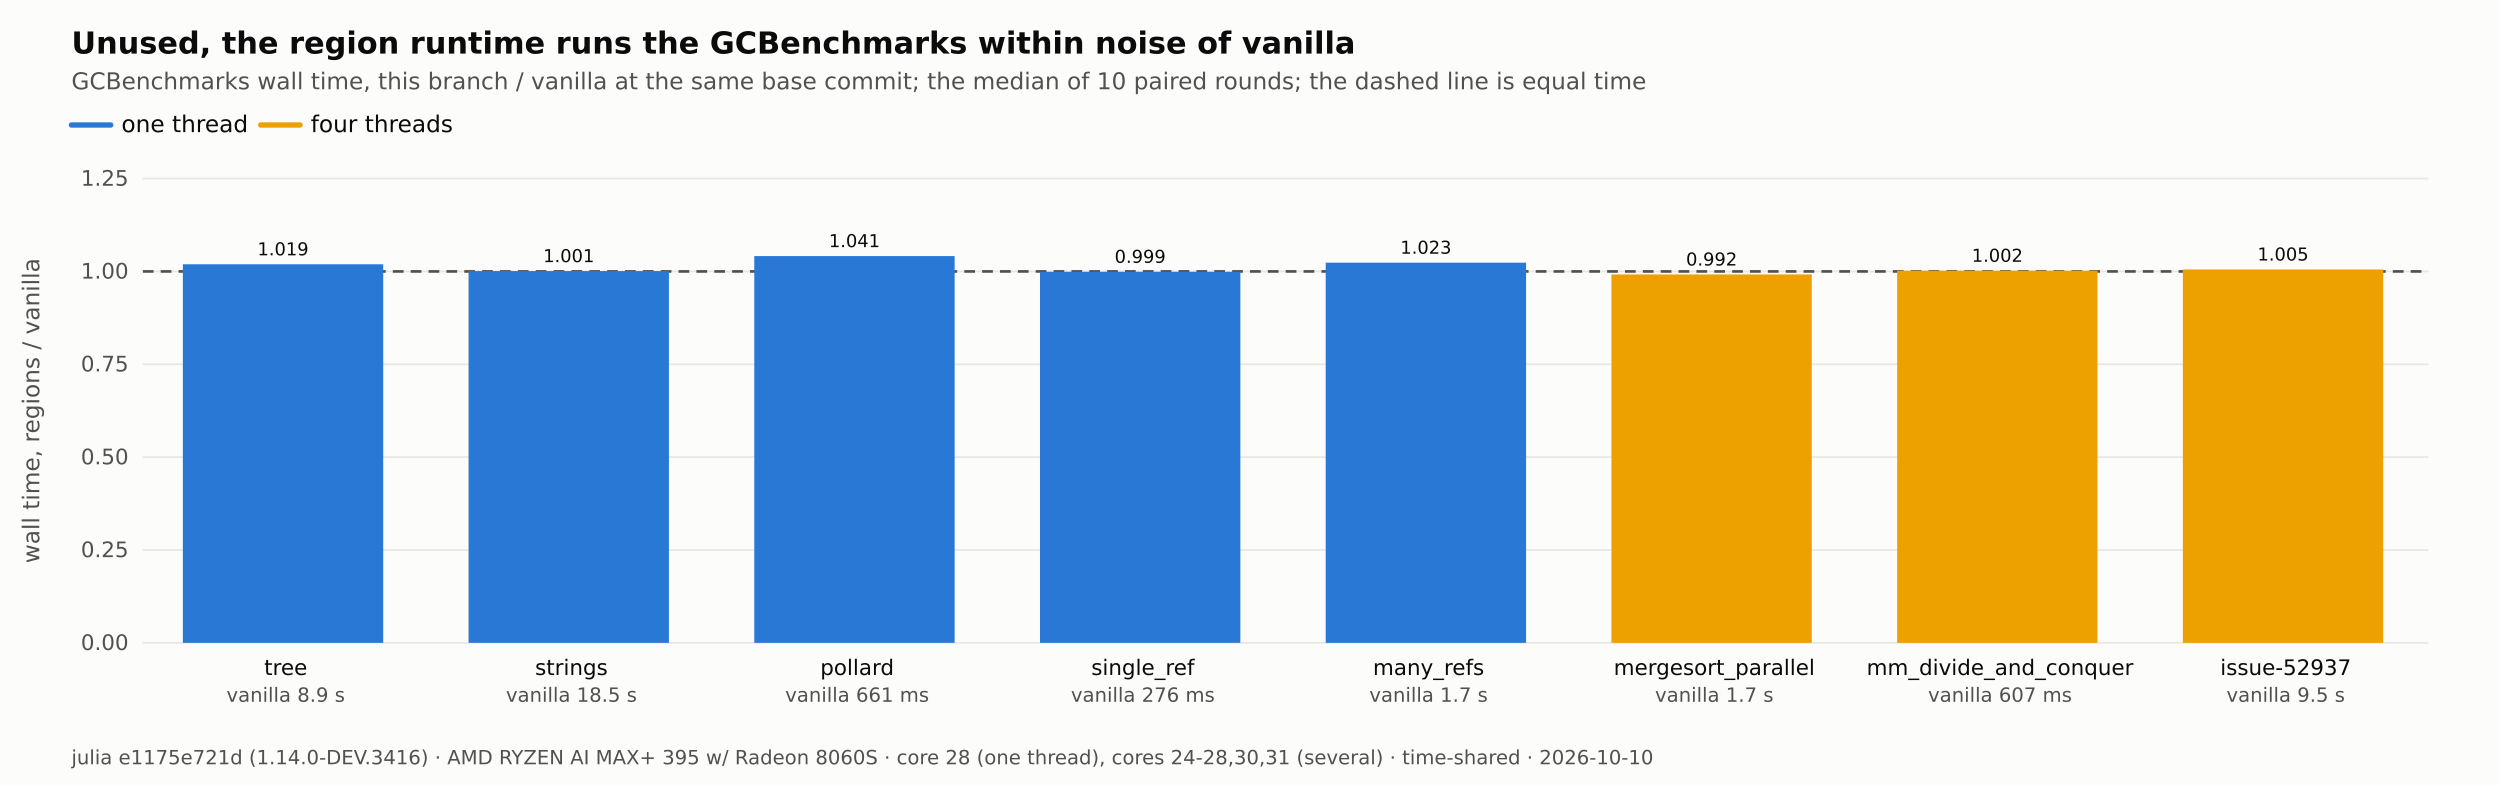
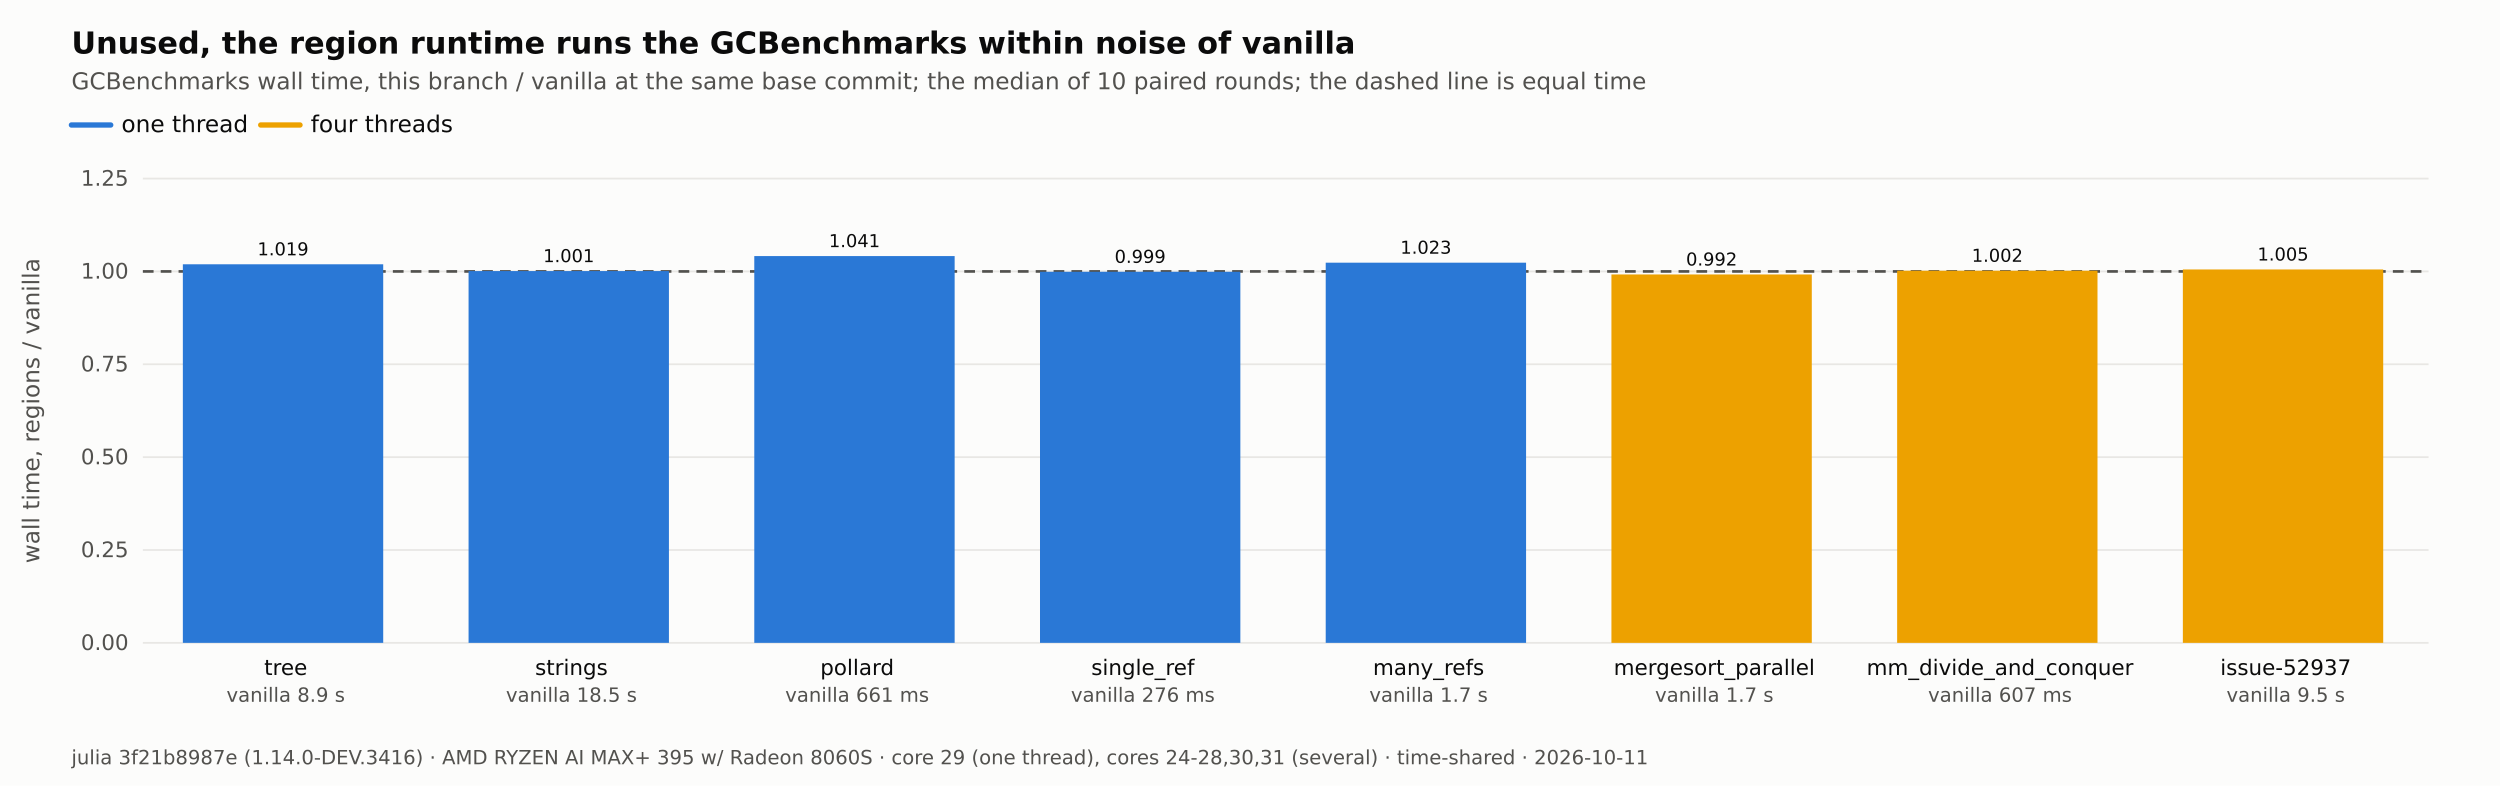
<svg xmlns="http://www.w3.org/2000/svg" viewBox="0 0 1400 440" font-size="13">
  <rect width="1400" height="440" fill="#fcfcfb" />
  <text x="40.0" y="30.0" font-family="DejaVu Sans, sans-serif" font-size="17" fill="#0b0b0b" text-anchor="start" font-weight="bold">Unused, the region runtime runs the GCBenchmarks within noise of vanilla</text>
  <text x="40.0" y="50.0" font-family="DejaVu Sans, sans-serif" font-size="13" fill="#52514e" text-anchor="start">GCBenchmarks wall time, this branch / vanilla at the same base commit; the median of 10 paired rounds; the dashed line is equal time</text>
  <line x1="40" y1="70" x2="62" y2="70" stroke="#2a78d6" stroke-width="3" stroke-linecap="round" />
  <text x="68.0" y="74.0" font-family="DejaVu Sans, sans-serif" font-size="13" fill="#0b0b0b" text-anchor="start">one thread</text>
  <line x1="146.0" y1="70" x2="168.0" y2="70" stroke="#eda100" stroke-width="3" stroke-linecap="round" />
  <text x="174.0" y="74.0" font-family="DejaVu Sans, sans-serif" font-size="13" fill="#0b0b0b" text-anchor="start">four threads</text>
  <line x1="80" y1="360.0" x2="1360" y2="360.0" stroke="#e8e7e4" stroke-width="1" />
  <text x="72.0" y="364.0" font-family="DejaVu Sans, sans-serif" font-size="12" fill="#52514e" text-anchor="end">0.00</text>
  <line x1="80" y1="308.0" x2="1360" y2="308.0" stroke="#e8e7e4" stroke-width="1" />
  <text x="72.0" y="312.0" font-family="DejaVu Sans, sans-serif" font-size="12" fill="#52514e" text-anchor="end">0.25</text>
  <line x1="80" y1="256.0" x2="1360" y2="256.0" stroke="#e8e7e4" stroke-width="1" />
  <text x="72.0" y="260.0" font-family="DejaVu Sans, sans-serif" font-size="12" fill="#52514e" text-anchor="end">0.50</text>
  <line x1="80" y1="204.0" x2="1360" y2="204.0" stroke="#e8e7e4" stroke-width="1" />
  <text x="72.0" y="208.0" font-family="DejaVu Sans, sans-serif" font-size="12" fill="#52514e" text-anchor="end">0.75</text>
  <line x1="80" y1="152.0" x2="1360" y2="152.0" stroke="#e8e7e4" stroke-width="1" />
  <text x="72.0" y="156.0" font-family="DejaVu Sans, sans-serif" font-size="12" fill="#52514e" text-anchor="end">1.00</text>
  <line x1="80" y1="100.0" x2="1360" y2="100.0" stroke="#e8e7e4" stroke-width="1" />
  <text x="72.0" y="104.0" font-family="DejaVu Sans, sans-serif" font-size="12" fill="#52514e" text-anchor="end">1.25</text>
  <line x1="80" y1="152.0" x2="1360" y2="152.0" stroke="#52514e" stroke-width="1.5" stroke-dasharray="6 4" />
  <rect x="102.4" y="148.0" width="112.2" height="212.0" fill="#2a78d6" />
  <text x="158.5" y="143.0" font-family="DejaVu Sans, sans-serif" font-size="10" fill="#0b0b0b" text-anchor="middle" paint-order="stroke" stroke="#fcfcfb" stroke-width="3" stroke-linejoin="round">1.019</text>
  <text x="160.0" y="378.0" font-family="DejaVu Sans, sans-serif" font-size="12" fill="#0b0b0b" text-anchor="middle">tree</text>
  <text x="160.0" y="393.0" font-family="DejaVu Sans, sans-serif" font-size="11" fill="#52514e" text-anchor="middle">vanilla 8.9 s</text>
  <rect x="262.4" y="151.8" width="112.2" height="208.2" fill="#2a78d6" />
  <text x="318.5" y="146.8" font-family="DejaVu Sans, sans-serif" font-size="10" fill="#0b0b0b" text-anchor="middle" paint-order="stroke" stroke="#fcfcfb" stroke-width="3" stroke-linejoin="round">1.001</text>
  <text x="320.0" y="378.0" font-family="DejaVu Sans, sans-serif" font-size="12" fill="#0b0b0b" text-anchor="middle">strings</text>
  <text x="320.0" y="393.0" font-family="DejaVu Sans, sans-serif" font-size="11" fill="#52514e" text-anchor="middle">vanilla 18.5 s</text>
  <rect x="422.4" y="143.4" width="112.2" height="216.6" fill="#2a78d6" />
  <text x="478.5" y="138.4" font-family="DejaVu Sans, sans-serif" font-size="10" fill="#0b0b0b" text-anchor="middle" paint-order="stroke" stroke="#fcfcfb" stroke-width="3" stroke-linejoin="round">1.041</text>
  <text x="480.0" y="378.0" font-family="DejaVu Sans, sans-serif" font-size="12" fill="#0b0b0b" text-anchor="middle">pollard</text>
  <text x="480.0" y="393.0" font-family="DejaVu Sans, sans-serif" font-size="11" fill="#52514e" text-anchor="middle">vanilla 661 ms</text>
  <rect x="582.4" y="152.2" width="112.2" height="207.8" fill="#2a78d6" />
  <text x="638.5" y="147.2" font-family="DejaVu Sans, sans-serif" font-size="10" fill="#0b0b0b" text-anchor="middle" paint-order="stroke" stroke="#fcfcfb" stroke-width="3" stroke-linejoin="round">0.999</text>
  <text x="640.0" y="378.0" font-family="DejaVu Sans, sans-serif" font-size="12" fill="#0b0b0b" text-anchor="middle">single_ref</text>
  <text x="640.0" y="393.0" font-family="DejaVu Sans, sans-serif" font-size="11" fill="#52514e" text-anchor="middle">vanilla 276 ms</text>
  <rect x="742.4" y="147.1" width="112.2" height="212.9" fill="#2a78d6" />
  <text x="798.5" y="142.1" font-family="DejaVu Sans, sans-serif" font-size="10" fill="#0b0b0b" text-anchor="middle" paint-order="stroke" stroke="#fcfcfb" stroke-width="3" stroke-linejoin="round">1.023</text>
  <text x="800.0" y="378.0" font-family="DejaVu Sans, sans-serif" font-size="12" fill="#0b0b0b" text-anchor="middle">many_refs</text>
  <text x="800.0" y="393.0" font-family="DejaVu Sans, sans-serif" font-size="11" fill="#52514e" text-anchor="middle">vanilla 1.7 s</text>
  <rect x="902.4" y="153.7" width="112.2" height="206.3" fill="#eda100" />
  <text x="958.5" y="148.7" font-family="DejaVu Sans, sans-serif" font-size="10" fill="#0b0b0b" text-anchor="middle" paint-order="stroke" stroke="#fcfcfb" stroke-width="3" stroke-linejoin="round">0.992</text>
  <text x="960.0" y="378.0" font-family="DejaVu Sans, sans-serif" font-size="12" fill="#0b0b0b" text-anchor="middle">mergesort_parallel</text>
  <text x="960.0" y="393.0" font-family="DejaVu Sans, sans-serif" font-size="11" fill="#52514e" text-anchor="middle">vanilla 1.7 s</text>
  <rect x="1062.4" y="151.6" width="112.2" height="208.4" fill="#eda100" />
  <text x="1118.5" y="146.6" font-family="DejaVu Sans, sans-serif" font-size="10" fill="#0b0b0b" text-anchor="middle" paint-order="stroke" stroke="#fcfcfb" stroke-width="3" stroke-linejoin="round">1.002</text>
  <text x="1120.0" y="378.0" font-family="DejaVu Sans, sans-serif" font-size="12" fill="#0b0b0b" text-anchor="middle">mm_divide_and_conquer</text>
  <text x="1120.0" y="393.0" font-family="DejaVu Sans, sans-serif" font-size="11" fill="#52514e" text-anchor="middle">vanilla 607 ms</text>
  <rect x="1222.4" y="150.9" width="112.2" height="209.1" fill="#eda100" />
  <text x="1278.5" y="145.9" font-family="DejaVu Sans, sans-serif" font-size="10" fill="#0b0b0b" text-anchor="middle" paint-order="stroke" stroke="#fcfcfb" stroke-width="3" stroke-linejoin="round">1.005</text>
  <text x="1280.0" y="378.0" font-family="DejaVu Sans, sans-serif" font-size="12" fill="#0b0b0b" text-anchor="middle">issue-52937</text>
  <text x="1280.0" y="393.0" font-family="DejaVu Sans, sans-serif" font-size="11" fill="#52514e" text-anchor="middle">vanilla 9.5 s</text>
  <text x="22.0" y="230.0" font-family="DejaVu Sans, sans-serif" font-size="13" fill="#52514e" text-anchor="middle" transform="rotate(-90 22 230.0)">wall time, regions / vanilla</text>
-   <text x="40.0" y="428.0" font-family="DejaVu Sans, sans-serif" font-size="11" fill="#52514e" text-anchor="start">julia e1175e721d (1.14.0-DEV.3416) · AMD RYZEN AI MAX+ 395 w/ Radeon 8060S · core 28 (one thread), cores 24-28,30,31 (several) · time-shared · 2026-10-10</text>
+   <text x="40.0" y="428.0" font-family="DejaVu Sans, sans-serif" font-size="11" fill="#52514e" text-anchor="start">julia 3f21b8987e (1.14.0-DEV.3416) · AMD RYZEN AI MAX+ 395 w/ Radeon 8060S · core 29 (one thread), cores 24-28,30,31 (several) · time-shared · 2026-10-11</text>
</svg>
